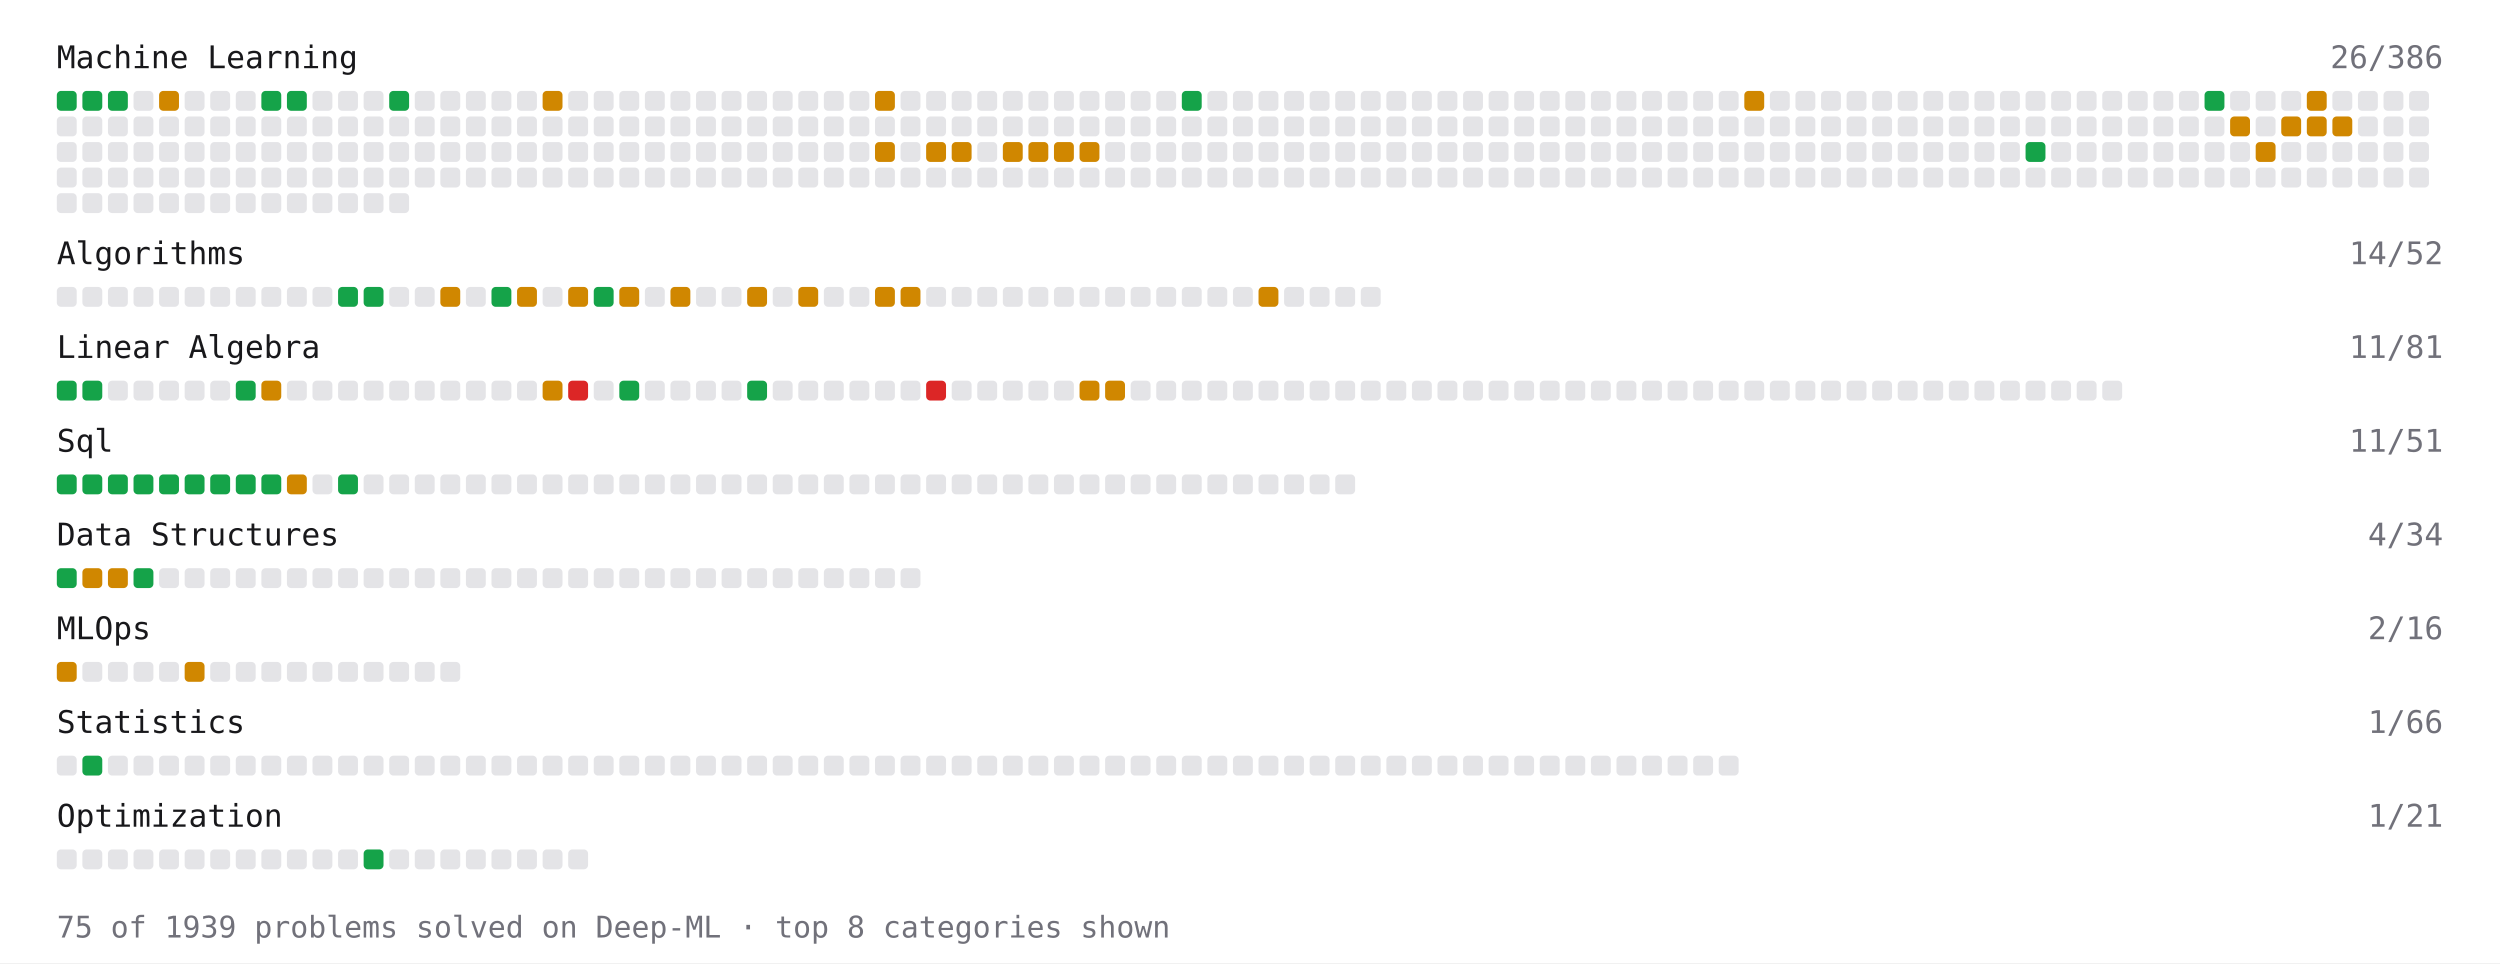
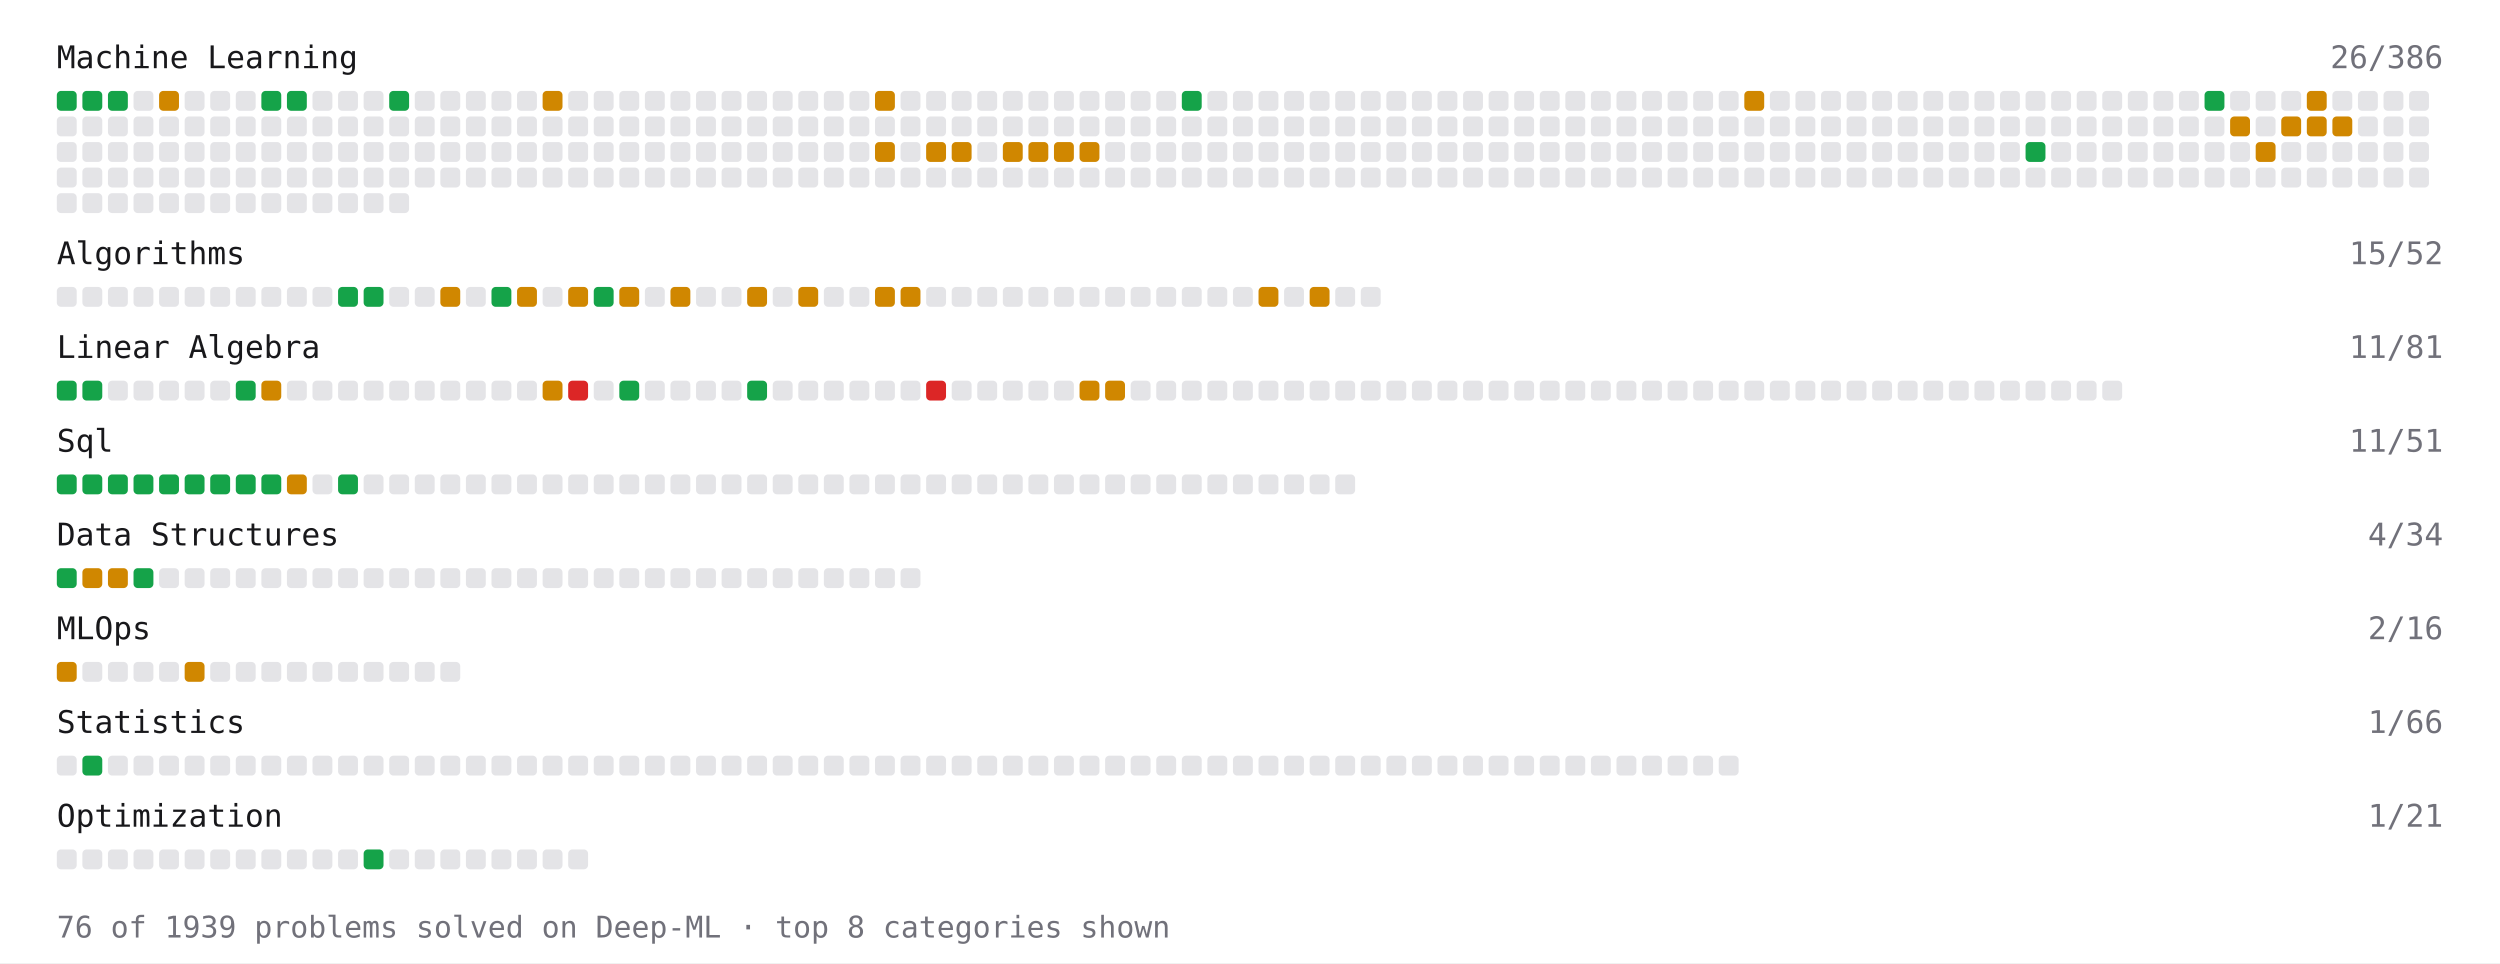
- <svg xmlns="http://www.w3.org/2000/svg" width="880" height="339" viewBox="0 0 880 339" role="img" aria-label="Deep-ML coverage: 75 of 1939 problems solved">
+ <svg xmlns="http://www.w3.org/2000/svg" width="880" height="339" viewBox="0 0 880 339" role="img" aria-label="Deep-ML coverage: 76 of 1939 problems solved">
  <style>
  .bg{fill:#ffffff}.tx{fill:#18181b}.dim{fill:#71717a}.none{fill:#e4e4e7}
  .e{fill:#15a349}.m{fill:#d08700}.h{fill:#dc2626}.u{fill:#a1a1aa}
  @media (prefers-color-scheme:dark){
    .bg{fill:#0b0b0d}.tx{fill:#fafafa}.dim{fill:#8b8b95}.none{fill:#26262b}
    .e{fill:#34d27b}.m{fill:#f5b13d}.h{fill:#f76d6d}.u{fill:#5c5c66}
  }
</style>
  <rect width="880" height="339" class="bg" />
  <text x="20" y="24" class="tx" font-size="11" font-family="ui-monospace,monospace">Machine Learning</text>
  <text x="860" y="24" class="dim" font-size="11" text-anchor="end" font-family="ui-monospace,monospace">26/386</text>
  <rect x="20" y="32" width="7" height="7" rx="1.5" class="e" />
  <rect x="29" y="32" width="7" height="7" rx="1.5" class="e" />
  <rect x="38" y="32" width="7" height="7" rx="1.5" class="e" />
  <rect x="47" y="32" width="7" height="7" rx="1.5" class="none" />
  <rect x="56" y="32" width="7" height="7" rx="1.5" class="m" />
  <rect x="65" y="32" width="7" height="7" rx="1.5" class="none" />
  <rect x="74" y="32" width="7" height="7" rx="1.5" class="none" />
  <rect x="83" y="32" width="7" height="7" rx="1.5" class="none" />
  <rect x="92" y="32" width="7" height="7" rx="1.5" class="e" />
  <rect x="101" y="32" width="7" height="7" rx="1.5" class="e" />
  <rect x="110" y="32" width="7" height="7" rx="1.5" class="none" />
  <rect x="119" y="32" width="7" height="7" rx="1.5" class="none" />
  <rect x="128" y="32" width="7" height="7" rx="1.5" class="none" />
  <rect x="137" y="32" width="7" height="7" rx="1.5" class="e" />
  <rect x="146" y="32" width="7" height="7" rx="1.5" class="none" />
  <rect x="155" y="32" width="7" height="7" rx="1.5" class="none" />
  <rect x="164" y="32" width="7" height="7" rx="1.5" class="none" />
  <rect x="173" y="32" width="7" height="7" rx="1.5" class="none" />
  <rect x="182" y="32" width="7" height="7" rx="1.5" class="none" />
  <rect x="191" y="32" width="7" height="7" rx="1.5" class="m" />
  <rect x="200" y="32" width="7" height="7" rx="1.5" class="none" />
  <rect x="209" y="32" width="7" height="7" rx="1.5" class="none" />
  <rect x="218" y="32" width="7" height="7" rx="1.5" class="none" />
  <rect x="227" y="32" width="7" height="7" rx="1.5" class="none" />
  <rect x="236" y="32" width="7" height="7" rx="1.5" class="none" />
  <rect x="245" y="32" width="7" height="7" rx="1.5" class="none" />
  <rect x="254" y="32" width="7" height="7" rx="1.5" class="none" />
  <rect x="263" y="32" width="7" height="7" rx="1.5" class="none" />
  <rect x="272" y="32" width="7" height="7" rx="1.5" class="none" />
  <rect x="281" y="32" width="7" height="7" rx="1.5" class="none" />
  <rect x="290" y="32" width="7" height="7" rx="1.5" class="none" />
  <rect x="299" y="32" width="7" height="7" rx="1.5" class="none" />
  <rect x="308" y="32" width="7" height="7" rx="1.5" class="m" />
  <rect x="317" y="32" width="7" height="7" rx="1.5" class="none" />
  <rect x="326" y="32" width="7" height="7" rx="1.5" class="none" />
  <rect x="335" y="32" width="7" height="7" rx="1.5" class="none" />
  <rect x="344" y="32" width="7" height="7" rx="1.5" class="none" />
  <rect x="353" y="32" width="7" height="7" rx="1.5" class="none" />
  <rect x="362" y="32" width="7" height="7" rx="1.5" class="none" />
  <rect x="371" y="32" width="7" height="7" rx="1.5" class="none" />
  <rect x="380" y="32" width="7" height="7" rx="1.5" class="none" />
  <rect x="389" y="32" width="7" height="7" rx="1.5" class="none" />
  <rect x="398" y="32" width="7" height="7" rx="1.5" class="none" />
  <rect x="407" y="32" width="7" height="7" rx="1.5" class="none" />
  <rect x="416" y="32" width="7" height="7" rx="1.5" class="e" />
  <rect x="425" y="32" width="7" height="7" rx="1.5" class="none" />
  <rect x="434" y="32" width="7" height="7" rx="1.5" class="none" />
  <rect x="443" y="32" width="7" height="7" rx="1.5" class="none" />
  <rect x="452" y="32" width="7" height="7" rx="1.5" class="none" />
  <rect x="461" y="32" width="7" height="7" rx="1.5" class="none" />
  <rect x="470" y="32" width="7" height="7" rx="1.5" class="none" />
  <rect x="479" y="32" width="7" height="7" rx="1.5" class="none" />
  <rect x="488" y="32" width="7" height="7" rx="1.5" class="none" />
  <rect x="497" y="32" width="7" height="7" rx="1.5" class="none" />
  <rect x="506" y="32" width="7" height="7" rx="1.5" class="none" />
  <rect x="515" y="32" width="7" height="7" rx="1.5" class="none" />
  <rect x="524" y="32" width="7" height="7" rx="1.5" class="none" />
  <rect x="533" y="32" width="7" height="7" rx="1.5" class="none" />
  <rect x="542" y="32" width="7" height="7" rx="1.5" class="none" />
  <rect x="551" y="32" width="7" height="7" rx="1.5" class="none" />
  <rect x="560" y="32" width="7" height="7" rx="1.5" class="none" />
  <rect x="569" y="32" width="7" height="7" rx="1.5" class="none" />
  <rect x="578" y="32" width="7" height="7" rx="1.5" class="none" />
  <rect x="587" y="32" width="7" height="7" rx="1.5" class="none" />
  <rect x="596" y="32" width="7" height="7" rx="1.5" class="none" />
  <rect x="605" y="32" width="7" height="7" rx="1.5" class="none" />
  <rect x="614" y="32" width="7" height="7" rx="1.5" class="m" />
  <rect x="623" y="32" width="7" height="7" rx="1.5" class="none" />
  <rect x="632" y="32" width="7" height="7" rx="1.5" class="none" />
  <rect x="641" y="32" width="7" height="7" rx="1.5" class="none" />
  <rect x="650" y="32" width="7" height="7" rx="1.5" class="none" />
  <rect x="659" y="32" width="7" height="7" rx="1.5" class="none" />
  <rect x="668" y="32" width="7" height="7" rx="1.5" class="none" />
  <rect x="677" y="32" width="7" height="7" rx="1.5" class="none" />
  <rect x="686" y="32" width="7" height="7" rx="1.5" class="none" />
  <rect x="695" y="32" width="7" height="7" rx="1.5" class="none" />
  <rect x="704" y="32" width="7" height="7" rx="1.5" class="none" />
  <rect x="713" y="32" width="7" height="7" rx="1.5" class="none" />
  <rect x="722" y="32" width="7" height="7" rx="1.5" class="none" />
  <rect x="731" y="32" width="7" height="7" rx="1.5" class="none" />
  <rect x="740" y="32" width="7" height="7" rx="1.5" class="none" />
  <rect x="749" y="32" width="7" height="7" rx="1.5" class="none" />
  <rect x="758" y="32" width="7" height="7" rx="1.5" class="none" />
  <rect x="767" y="32" width="7" height="7" rx="1.5" class="none" />
  <rect x="776" y="32" width="7" height="7" rx="1.5" class="e" />
  <rect x="785" y="32" width="7" height="7" rx="1.5" class="none" />
  <rect x="794" y="32" width="7" height="7" rx="1.5" class="none" />
  <rect x="803" y="32" width="7" height="7" rx="1.5" class="none" />
  <rect x="812" y="32" width="7" height="7" rx="1.5" class="m" />
  <rect x="821" y="32" width="7" height="7" rx="1.5" class="none" />
  <rect x="830" y="32" width="7" height="7" rx="1.5" class="none" />
  <rect x="839" y="32" width="7" height="7" rx="1.5" class="none" />
  <rect x="848" y="32" width="7" height="7" rx="1.5" class="none" />
  <rect x="20" y="41" width="7" height="7" rx="1.5" class="none" />
  <rect x="29" y="41" width="7" height="7" rx="1.5" class="none" />
  <rect x="38" y="41" width="7" height="7" rx="1.5" class="none" />
  <rect x="47" y="41" width="7" height="7" rx="1.5" class="none" />
  <rect x="56" y="41" width="7" height="7" rx="1.5" class="none" />
  <rect x="65" y="41" width="7" height="7" rx="1.5" class="none" />
  <rect x="74" y="41" width="7" height="7" rx="1.5" class="none" />
  <rect x="83" y="41" width="7" height="7" rx="1.5" class="none" />
  <rect x="92" y="41" width="7" height="7" rx="1.5" class="none" />
  <rect x="101" y="41" width="7" height="7" rx="1.5" class="none" />
  <rect x="110" y="41" width="7" height="7" rx="1.5" class="none" />
  <rect x="119" y="41" width="7" height="7" rx="1.5" class="none" />
  <rect x="128" y="41" width="7" height="7" rx="1.5" class="none" />
  <rect x="137" y="41" width="7" height="7" rx="1.5" class="none" />
  <rect x="146" y="41" width="7" height="7" rx="1.5" class="none" />
  <rect x="155" y="41" width="7" height="7" rx="1.5" class="none" />
  <rect x="164" y="41" width="7" height="7" rx="1.5" class="none" />
  <rect x="173" y="41" width="7" height="7" rx="1.5" class="none" />
  <rect x="182" y="41" width="7" height="7" rx="1.5" class="none" />
  <rect x="191" y="41" width="7" height="7" rx="1.5" class="none" />
  <rect x="200" y="41" width="7" height="7" rx="1.5" class="none" />
  <rect x="209" y="41" width="7" height="7" rx="1.5" class="none" />
  <rect x="218" y="41" width="7" height="7" rx="1.5" class="none" />
  <rect x="227" y="41" width="7" height="7" rx="1.5" class="none" />
  <rect x="236" y="41" width="7" height="7" rx="1.5" class="none" />
  <rect x="245" y="41" width="7" height="7" rx="1.5" class="none" />
  <rect x="254" y="41" width="7" height="7" rx="1.5" class="none" />
  <rect x="263" y="41" width="7" height="7" rx="1.5" class="none" />
  <rect x="272" y="41" width="7" height="7" rx="1.5" class="none" />
  <rect x="281" y="41" width="7" height="7" rx="1.5" class="none" />
  <rect x="290" y="41" width="7" height="7" rx="1.5" class="none" />
  <rect x="299" y="41" width="7" height="7" rx="1.5" class="none" />
  <rect x="308" y="41" width="7" height="7" rx="1.5" class="none" />
  <rect x="317" y="41" width="7" height="7" rx="1.5" class="none" />
  <rect x="326" y="41" width="7" height="7" rx="1.5" class="none" />
  <rect x="335" y="41" width="7" height="7" rx="1.5" class="none" />
  <rect x="344" y="41" width="7" height="7" rx="1.5" class="none" />
  <rect x="353" y="41" width="7" height="7" rx="1.5" class="none" />
  <rect x="362" y="41" width="7" height="7" rx="1.5" class="none" />
  <rect x="371" y="41" width="7" height="7" rx="1.5" class="none" />
  <rect x="380" y="41" width="7" height="7" rx="1.5" class="none" />
  <rect x="389" y="41" width="7" height="7" rx="1.5" class="none" />
  <rect x="398" y="41" width="7" height="7" rx="1.5" class="none" />
  <rect x="407" y="41" width="7" height="7" rx="1.5" class="none" />
  <rect x="416" y="41" width="7" height="7" rx="1.5" class="none" />
  <rect x="425" y="41" width="7" height="7" rx="1.5" class="none" />
  <rect x="434" y="41" width="7" height="7" rx="1.5" class="none" />
  <rect x="443" y="41" width="7" height="7" rx="1.5" class="none" />
  <rect x="452" y="41" width="7" height="7" rx="1.5" class="none" />
  <rect x="461" y="41" width="7" height="7" rx="1.5" class="none" />
  <rect x="470" y="41" width="7" height="7" rx="1.5" class="none" />
  <rect x="479" y="41" width="7" height="7" rx="1.5" class="none" />
  <rect x="488" y="41" width="7" height="7" rx="1.5" class="none" />
  <rect x="497" y="41" width="7" height="7" rx="1.5" class="none" />
  <rect x="506" y="41" width="7" height="7" rx="1.5" class="none" />
  <rect x="515" y="41" width="7" height="7" rx="1.5" class="none" />
  <rect x="524" y="41" width="7" height="7" rx="1.5" class="none" />
  <rect x="533" y="41" width="7" height="7" rx="1.5" class="none" />
  <rect x="542" y="41" width="7" height="7" rx="1.5" class="none" />
  <rect x="551" y="41" width="7" height="7" rx="1.5" class="none" />
  <rect x="560" y="41" width="7" height="7" rx="1.5" class="none" />
  <rect x="569" y="41" width="7" height="7" rx="1.5" class="none" />
  <rect x="578" y="41" width="7" height="7" rx="1.5" class="none" />
  <rect x="587" y="41" width="7" height="7" rx="1.5" class="none" />
  <rect x="596" y="41" width="7" height="7" rx="1.5" class="none" />
  <rect x="605" y="41" width="7" height="7" rx="1.5" class="none" />
  <rect x="614" y="41" width="7" height="7" rx="1.5" class="none" />
  <rect x="623" y="41" width="7" height="7" rx="1.5" class="none" />
  <rect x="632" y="41" width="7" height="7" rx="1.5" class="none" />
  <rect x="641" y="41" width="7" height="7" rx="1.5" class="none" />
  <rect x="650" y="41" width="7" height="7" rx="1.5" class="none" />
  <rect x="659" y="41" width="7" height="7" rx="1.5" class="none" />
  <rect x="668" y="41" width="7" height="7" rx="1.5" class="none" />
  <rect x="677" y="41" width="7" height="7" rx="1.5" class="none" />
  <rect x="686" y="41" width="7" height="7" rx="1.5" class="none" />
  <rect x="695" y="41" width="7" height="7" rx="1.5" class="none" />
  <rect x="704" y="41" width="7" height="7" rx="1.5" class="none" />
  <rect x="713" y="41" width="7" height="7" rx="1.5" class="none" />
  <rect x="722" y="41" width="7" height="7" rx="1.5" class="none" />
  <rect x="731" y="41" width="7" height="7" rx="1.5" class="none" />
  <rect x="740" y="41" width="7" height="7" rx="1.5" class="none" />
  <rect x="749" y="41" width="7" height="7" rx="1.5" class="none" />
  <rect x="758" y="41" width="7" height="7" rx="1.5" class="none" />
  <rect x="767" y="41" width="7" height="7" rx="1.5" class="none" />
  <rect x="776" y="41" width="7" height="7" rx="1.5" class="none" />
  <rect x="785" y="41" width="7" height="7" rx="1.5" class="m" />
  <rect x="794" y="41" width="7" height="7" rx="1.5" class="none" />
  <rect x="803" y="41" width="7" height="7" rx="1.5" class="m" />
  <rect x="812" y="41" width="7" height="7" rx="1.5" class="m" />
  <rect x="821" y="41" width="7" height="7" rx="1.5" class="m" />
  <rect x="830" y="41" width="7" height="7" rx="1.5" class="none" />
  <rect x="839" y="41" width="7" height="7" rx="1.5" class="none" />
  <rect x="848" y="41" width="7" height="7" rx="1.5" class="none" />
  <rect x="20" y="50" width="7" height="7" rx="1.5" class="none" />
  <rect x="29" y="50" width="7" height="7" rx="1.5" class="none" />
  <rect x="38" y="50" width="7" height="7" rx="1.5" class="none" />
  <rect x="47" y="50" width="7" height="7" rx="1.5" class="none" />
  <rect x="56" y="50" width="7" height="7" rx="1.5" class="none" />
  <rect x="65" y="50" width="7" height="7" rx="1.5" class="none" />
  <rect x="74" y="50" width="7" height="7" rx="1.5" class="none" />
  <rect x="83" y="50" width="7" height="7" rx="1.5" class="none" />
  <rect x="92" y="50" width="7" height="7" rx="1.5" class="none" />
  <rect x="101" y="50" width="7" height="7" rx="1.5" class="none" />
  <rect x="110" y="50" width="7" height="7" rx="1.5" class="none" />
  <rect x="119" y="50" width="7" height="7" rx="1.5" class="none" />
  <rect x="128" y="50" width="7" height="7" rx="1.5" class="none" />
  <rect x="137" y="50" width="7" height="7" rx="1.5" class="none" />
  <rect x="146" y="50" width="7" height="7" rx="1.5" class="none" />
  <rect x="155" y="50" width="7" height="7" rx="1.5" class="none" />
  <rect x="164" y="50" width="7" height="7" rx="1.5" class="none" />
  <rect x="173" y="50" width="7" height="7" rx="1.5" class="none" />
  <rect x="182" y="50" width="7" height="7" rx="1.5" class="none" />
  <rect x="191" y="50" width="7" height="7" rx="1.5" class="none" />
  <rect x="200" y="50" width="7" height="7" rx="1.5" class="none" />
  <rect x="209" y="50" width="7" height="7" rx="1.5" class="none" />
  <rect x="218" y="50" width="7" height="7" rx="1.5" class="none" />
  <rect x="227" y="50" width="7" height="7" rx="1.5" class="none" />
  <rect x="236" y="50" width="7" height="7" rx="1.5" class="none" />
  <rect x="245" y="50" width="7" height="7" rx="1.5" class="none" />
  <rect x="254" y="50" width="7" height="7" rx="1.5" class="none" />
  <rect x="263" y="50" width="7" height="7" rx="1.5" class="none" />
  <rect x="272" y="50" width="7" height="7" rx="1.5" class="none" />
  <rect x="281" y="50" width="7" height="7" rx="1.5" class="none" />
  <rect x="290" y="50" width="7" height="7" rx="1.5" class="none" />
  <rect x="299" y="50" width="7" height="7" rx="1.5" class="none" />
  <rect x="308" y="50" width="7" height="7" rx="1.5" class="m" />
  <rect x="317" y="50" width="7" height="7" rx="1.5" class="none" />
  <rect x="326" y="50" width="7" height="7" rx="1.5" class="m" />
  <rect x="335" y="50" width="7" height="7" rx="1.5" class="m" />
  <rect x="344" y="50" width="7" height="7" rx="1.5" class="none" />
  <rect x="353" y="50" width="7" height="7" rx="1.5" class="m" />
  <rect x="362" y="50" width="7" height="7" rx="1.5" class="m" />
  <rect x="371" y="50" width="7" height="7" rx="1.5" class="m" />
  <rect x="380" y="50" width="7" height="7" rx="1.5" class="m" />
  <rect x="389" y="50" width="7" height="7" rx="1.5" class="none" />
  <rect x="398" y="50" width="7" height="7" rx="1.5" class="none" />
  <rect x="407" y="50" width="7" height="7" rx="1.5" class="none" />
  <rect x="416" y="50" width="7" height="7" rx="1.5" class="none" />
  <rect x="425" y="50" width="7" height="7" rx="1.5" class="none" />
  <rect x="434" y="50" width="7" height="7" rx="1.5" class="none" />
  <rect x="443" y="50" width="7" height="7" rx="1.5" class="none" />
  <rect x="452" y="50" width="7" height="7" rx="1.5" class="none" />
  <rect x="461" y="50" width="7" height="7" rx="1.5" class="none" />
  <rect x="470" y="50" width="7" height="7" rx="1.5" class="none" />
  <rect x="479" y="50" width="7" height="7" rx="1.5" class="none" />
  <rect x="488" y="50" width="7" height="7" rx="1.5" class="none" />
  <rect x="497" y="50" width="7" height="7" rx="1.5" class="none" />
  <rect x="506" y="50" width="7" height="7" rx="1.5" class="none" />
  <rect x="515" y="50" width="7" height="7" rx="1.5" class="none" />
  <rect x="524" y="50" width="7" height="7" rx="1.5" class="none" />
  <rect x="533" y="50" width="7" height="7" rx="1.5" class="none" />
  <rect x="542" y="50" width="7" height="7" rx="1.5" class="none" />
  <rect x="551" y="50" width="7" height="7" rx="1.5" class="none" />
  <rect x="560" y="50" width="7" height="7" rx="1.5" class="none" />
  <rect x="569" y="50" width="7" height="7" rx="1.5" class="none" />
  <rect x="578" y="50" width="7" height="7" rx="1.5" class="none" />
  <rect x="587" y="50" width="7" height="7" rx="1.5" class="none" />
  <rect x="596" y="50" width="7" height="7" rx="1.5" class="none" />
  <rect x="605" y="50" width="7" height="7" rx="1.5" class="none" />
  <rect x="614" y="50" width="7" height="7" rx="1.5" class="none" />
  <rect x="623" y="50" width="7" height="7" rx="1.5" class="none" />
  <rect x="632" y="50" width="7" height="7" rx="1.5" class="none" />
  <rect x="641" y="50" width="7" height="7" rx="1.5" class="none" />
  <rect x="650" y="50" width="7" height="7" rx="1.5" class="none" />
  <rect x="659" y="50" width="7" height="7" rx="1.5" class="none" />
  <rect x="668" y="50" width="7" height="7" rx="1.5" class="none" />
  <rect x="677" y="50" width="7" height="7" rx="1.5" class="none" />
  <rect x="686" y="50" width="7" height="7" rx="1.5" class="none" />
  <rect x="695" y="50" width="7" height="7" rx="1.5" class="none" />
  <rect x="704" y="50" width="7" height="7" rx="1.5" class="none" />
  <rect x="713" y="50" width="7" height="7" rx="1.5" class="e" />
  <rect x="722" y="50" width="7" height="7" rx="1.5" class="none" />
  <rect x="731" y="50" width="7" height="7" rx="1.5" class="none" />
  <rect x="740" y="50" width="7" height="7" rx="1.5" class="none" />
  <rect x="749" y="50" width="7" height="7" rx="1.5" class="none" />
  <rect x="758" y="50" width="7" height="7" rx="1.5" class="none" />
  <rect x="767" y="50" width="7" height="7" rx="1.5" class="none" />
  <rect x="776" y="50" width="7" height="7" rx="1.5" class="none" />
  <rect x="785" y="50" width="7" height="7" rx="1.5" class="none" />
  <rect x="794" y="50" width="7" height="7" rx="1.5" class="m" />
  <rect x="803" y="50" width="7" height="7" rx="1.5" class="none" />
  <rect x="812" y="50" width="7" height="7" rx="1.5" class="none" />
  <rect x="821" y="50" width="7" height="7" rx="1.5" class="none" />
  <rect x="830" y="50" width="7" height="7" rx="1.5" class="none" />
  <rect x="839" y="50" width="7" height="7" rx="1.5" class="none" />
  <rect x="848" y="50" width="7" height="7" rx="1.5" class="none" />
  <rect x="20" y="59" width="7" height="7" rx="1.5" class="none" />
  <rect x="29" y="59" width="7" height="7" rx="1.5" class="none" />
  <rect x="38" y="59" width="7" height="7" rx="1.5" class="none" />
  <rect x="47" y="59" width="7" height="7" rx="1.5" class="none" />
  <rect x="56" y="59" width="7" height="7" rx="1.5" class="none" />
  <rect x="65" y="59" width="7" height="7" rx="1.5" class="none" />
  <rect x="74" y="59" width="7" height="7" rx="1.5" class="none" />
  <rect x="83" y="59" width="7" height="7" rx="1.5" class="none" />
  <rect x="92" y="59" width="7" height="7" rx="1.5" class="none" />
  <rect x="101" y="59" width="7" height="7" rx="1.5" class="none" />
  <rect x="110" y="59" width="7" height="7" rx="1.5" class="none" />
  <rect x="119" y="59" width="7" height="7" rx="1.5" class="none" />
  <rect x="128" y="59" width="7" height="7" rx="1.5" class="none" />
  <rect x="137" y="59" width="7" height="7" rx="1.5" class="none" />
  <rect x="146" y="59" width="7" height="7" rx="1.5" class="none" />
  <rect x="155" y="59" width="7" height="7" rx="1.5" class="none" />
  <rect x="164" y="59" width="7" height="7" rx="1.5" class="none" />
  <rect x="173" y="59" width="7" height="7" rx="1.5" class="none" />
  <rect x="182" y="59" width="7" height="7" rx="1.5" class="none" />
  <rect x="191" y="59" width="7" height="7" rx="1.5" class="none" />
  <rect x="200" y="59" width="7" height="7" rx="1.5" class="none" />
  <rect x="209" y="59" width="7" height="7" rx="1.5" class="none" />
  <rect x="218" y="59" width="7" height="7" rx="1.5" class="none" />
  <rect x="227" y="59" width="7" height="7" rx="1.5" class="none" />
  <rect x="236" y="59" width="7" height="7" rx="1.5" class="none" />
  <rect x="245" y="59" width="7" height="7" rx="1.5" class="none" />
  <rect x="254" y="59" width="7" height="7" rx="1.5" class="none" />
  <rect x="263" y="59" width="7" height="7" rx="1.5" class="none" />
  <rect x="272" y="59" width="7" height="7" rx="1.5" class="none" />
  <rect x="281" y="59" width="7" height="7" rx="1.5" class="none" />
  <rect x="290" y="59" width="7" height="7" rx="1.5" class="none" />
  <rect x="299" y="59" width="7" height="7" rx="1.5" class="none" />
  <rect x="308" y="59" width="7" height="7" rx="1.5" class="none" />
  <rect x="317" y="59" width="7" height="7" rx="1.5" class="none" />
  <rect x="326" y="59" width="7" height="7" rx="1.5" class="none" />
  <rect x="335" y="59" width="7" height="7" rx="1.5" class="none" />
  <rect x="344" y="59" width="7" height="7" rx="1.5" class="none" />
  <rect x="353" y="59" width="7" height="7" rx="1.5" class="none" />
  <rect x="362" y="59" width="7" height="7" rx="1.5" class="none" />
  <rect x="371" y="59" width="7" height="7" rx="1.5" class="none" />
  <rect x="380" y="59" width="7" height="7" rx="1.5" class="none" />
  <rect x="389" y="59" width="7" height="7" rx="1.5" class="none" />
  <rect x="398" y="59" width="7" height="7" rx="1.5" class="none" />
  <rect x="407" y="59" width="7" height="7" rx="1.5" class="none" />
  <rect x="416" y="59" width="7" height="7" rx="1.5" class="none" />
  <rect x="425" y="59" width="7" height="7" rx="1.5" class="none" />
  <rect x="434" y="59" width="7" height="7" rx="1.5" class="none" />
  <rect x="443" y="59" width="7" height="7" rx="1.5" class="none" />
  <rect x="452" y="59" width="7" height="7" rx="1.5" class="none" />
  <rect x="461" y="59" width="7" height="7" rx="1.5" class="none" />
  <rect x="470" y="59" width="7" height="7" rx="1.5" class="none" />
  <rect x="479" y="59" width="7" height="7" rx="1.5" class="none" />
  <rect x="488" y="59" width="7" height="7" rx="1.5" class="none" />
  <rect x="497" y="59" width="7" height="7" rx="1.5" class="none" />
  <rect x="506" y="59" width="7" height="7" rx="1.5" class="none" />
  <rect x="515" y="59" width="7" height="7" rx="1.5" class="none" />
  <rect x="524" y="59" width="7" height="7" rx="1.5" class="none" />
  <rect x="533" y="59" width="7" height="7" rx="1.5" class="none" />
  <rect x="542" y="59" width="7" height="7" rx="1.5" class="none" />
  <rect x="551" y="59" width="7" height="7" rx="1.5" class="none" />
  <rect x="560" y="59" width="7" height="7" rx="1.5" class="none" />
  <rect x="569" y="59" width="7" height="7" rx="1.5" class="none" />
  <rect x="578" y="59" width="7" height="7" rx="1.5" class="none" />
  <rect x="587" y="59" width="7" height="7" rx="1.5" class="none" />
  <rect x="596" y="59" width="7" height="7" rx="1.5" class="none" />
  <rect x="605" y="59" width="7" height="7" rx="1.5" class="none" />
  <rect x="614" y="59" width="7" height="7" rx="1.5" class="none" />
  <rect x="623" y="59" width="7" height="7" rx="1.5" class="none" />
  <rect x="632" y="59" width="7" height="7" rx="1.5" class="none" />
  <rect x="641" y="59" width="7" height="7" rx="1.5" class="none" />
  <rect x="650" y="59" width="7" height="7" rx="1.5" class="none" />
  <rect x="659" y="59" width="7" height="7" rx="1.5" class="none" />
  <rect x="668" y="59" width="7" height="7" rx="1.5" class="none" />
  <rect x="677" y="59" width="7" height="7" rx="1.5" class="none" />
  <rect x="686" y="59" width="7" height="7" rx="1.5" class="none" />
  <rect x="695" y="59" width="7" height="7" rx="1.5" class="none" />
  <rect x="704" y="59" width="7" height="7" rx="1.5" class="none" />
  <rect x="713" y="59" width="7" height="7" rx="1.5" class="none" />
  <rect x="722" y="59" width="7" height="7" rx="1.5" class="none" />
  <rect x="731" y="59" width="7" height="7" rx="1.5" class="none" />
  <rect x="740" y="59" width="7" height="7" rx="1.5" class="none" />
  <rect x="749" y="59" width="7" height="7" rx="1.5" class="none" />
  <rect x="758" y="59" width="7" height="7" rx="1.5" class="none" />
  <rect x="767" y="59" width="7" height="7" rx="1.5" class="none" />
  <rect x="776" y="59" width="7" height="7" rx="1.5" class="none" />
  <rect x="785" y="59" width="7" height="7" rx="1.5" class="none" />
  <rect x="794" y="59" width="7" height="7" rx="1.5" class="none" />
  <rect x="803" y="59" width="7" height="7" rx="1.5" class="none" />
  <rect x="812" y="59" width="7" height="7" rx="1.5" class="none" />
  <rect x="821" y="59" width="7" height="7" rx="1.5" class="none" />
  <rect x="830" y="59" width="7" height="7" rx="1.5" class="none" />
  <rect x="839" y="59" width="7" height="7" rx="1.5" class="none" />
  <rect x="848" y="59" width="7" height="7" rx="1.5" class="none" />
  <rect x="20" y="68" width="7" height="7" rx="1.5" class="none" />
  <rect x="29" y="68" width="7" height="7" rx="1.5" class="none" />
  <rect x="38" y="68" width="7" height="7" rx="1.5" class="none" />
  <rect x="47" y="68" width="7" height="7" rx="1.5" class="none" />
  <rect x="56" y="68" width="7" height="7" rx="1.5" class="none" />
  <rect x="65" y="68" width="7" height="7" rx="1.5" class="none" />
  <rect x="74" y="68" width="7" height="7" rx="1.5" class="none" />
  <rect x="83" y="68" width="7" height="7" rx="1.5" class="none" />
  <rect x="92" y="68" width="7" height="7" rx="1.5" class="none" />
  <rect x="101" y="68" width="7" height="7" rx="1.5" class="none" />
  <rect x="110" y="68" width="7" height="7" rx="1.5" class="none" />
  <rect x="119" y="68" width="7" height="7" rx="1.5" class="none" />
  <rect x="128" y="68" width="7" height="7" rx="1.5" class="none" />
  <rect x="137" y="68" width="7" height="7" rx="1.5" class="none" />
  <text x="20" y="93" class="tx" font-size="11" font-family="ui-monospace,monospace">Algorithms</text>
-   <text x="860" y="93" class="dim" font-size="11" text-anchor="end" font-family="ui-monospace,monospace">14/52</text>
+   <text x="860" y="93" class="dim" font-size="11" text-anchor="end" font-family="ui-monospace,monospace">15/52</text>
  <rect x="20" y="101" width="7" height="7" rx="1.5" class="none" />
  <rect x="29" y="101" width="7" height="7" rx="1.5" class="none" />
  <rect x="38" y="101" width="7" height="7" rx="1.5" class="none" />
  <rect x="47" y="101" width="7" height="7" rx="1.5" class="none" />
  <rect x="56" y="101" width="7" height="7" rx="1.5" class="none" />
  <rect x="65" y="101" width="7" height="7" rx="1.5" class="none" />
  <rect x="74" y="101" width="7" height="7" rx="1.5" class="none" />
  <rect x="83" y="101" width="7" height="7" rx="1.5" class="none" />
  <rect x="92" y="101" width="7" height="7" rx="1.5" class="none" />
  <rect x="101" y="101" width="7" height="7" rx="1.5" class="none" />
  <rect x="110" y="101" width="7" height="7" rx="1.5" class="none" />
  <rect x="119" y="101" width="7" height="7" rx="1.5" class="e" />
  <rect x="128" y="101" width="7" height="7" rx="1.5" class="e" />
  <rect x="137" y="101" width="7" height="7" rx="1.5" class="none" />
  <rect x="146" y="101" width="7" height="7" rx="1.5" class="none" />
  <rect x="155" y="101" width="7" height="7" rx="1.5" class="m" />
  <rect x="164" y="101" width="7" height="7" rx="1.5" class="none" />
  <rect x="173" y="101" width="7" height="7" rx="1.5" class="e" />
  <rect x="182" y="101" width="7" height="7" rx="1.5" class="m" />
  <rect x="191" y="101" width="7" height="7" rx="1.5" class="none" />
  <rect x="200" y="101" width="7" height="7" rx="1.5" class="m" />
  <rect x="209" y="101" width="7" height="7" rx="1.5" class="e" />
  <rect x="218" y="101" width="7" height="7" rx="1.5" class="m" />
  <rect x="227" y="101" width="7" height="7" rx="1.5" class="none" />
  <rect x="236" y="101" width="7" height="7" rx="1.5" class="m" />
  <rect x="245" y="101" width="7" height="7" rx="1.5" class="none" />
  <rect x="254" y="101" width="7" height="7" rx="1.5" class="none" />
  <rect x="263" y="101" width="7" height="7" rx="1.5" class="m" />
  <rect x="272" y="101" width="7" height="7" rx="1.5" class="none" />
  <rect x="281" y="101" width="7" height="7" rx="1.5" class="m" />
  <rect x="290" y="101" width="7" height="7" rx="1.5" class="none" />
  <rect x="299" y="101" width="7" height="7" rx="1.5" class="none" />
  <rect x="308" y="101" width="7" height="7" rx="1.5" class="m" />
  <rect x="317" y="101" width="7" height="7" rx="1.5" class="m" />
  <rect x="326" y="101" width="7" height="7" rx="1.5" class="none" />
  <rect x="335" y="101" width="7" height="7" rx="1.5" class="none" />
  <rect x="344" y="101" width="7" height="7" rx="1.5" class="none" />
  <rect x="353" y="101" width="7" height="7" rx="1.5" class="none" />
  <rect x="362" y="101" width="7" height="7" rx="1.5" class="none" />
  <rect x="371" y="101" width="7" height="7" rx="1.5" class="none" />
  <rect x="380" y="101" width="7" height="7" rx="1.5" class="none" />
  <rect x="389" y="101" width="7" height="7" rx="1.5" class="none" />
  <rect x="398" y="101" width="7" height="7" rx="1.5" class="none" />
  <rect x="407" y="101" width="7" height="7" rx="1.5" class="none" />
  <rect x="416" y="101" width="7" height="7" rx="1.5" class="none" />
  <rect x="425" y="101" width="7" height="7" rx="1.5" class="none" />
  <rect x="434" y="101" width="7" height="7" rx="1.5" class="none" />
  <rect x="443" y="101" width="7" height="7" rx="1.5" class="m" />
  <rect x="452" y="101" width="7" height="7" rx="1.5" class="none" />
-   <rect x="461" y="101" width="7" height="7" rx="1.5" class="none" />
+   <rect x="461" y="101" width="7" height="7" rx="1.5" class="m" />
  <rect x="470" y="101" width="7" height="7" rx="1.5" class="none" />
  <rect x="479" y="101" width="7" height="7" rx="1.5" class="none" />
  <text x="20" y="126" class="tx" font-size="11" font-family="ui-monospace,monospace">Linear Algebra</text>
  <text x="860" y="126" class="dim" font-size="11" text-anchor="end" font-family="ui-monospace,monospace">11/81</text>
  <rect x="20" y="134" width="7" height="7" rx="1.5" class="e" />
  <rect x="29" y="134" width="7" height="7" rx="1.5" class="e" />
  <rect x="38" y="134" width="7" height="7" rx="1.5" class="none" />
  <rect x="47" y="134" width="7" height="7" rx="1.5" class="none" />
  <rect x="56" y="134" width="7" height="7" rx="1.5" class="none" />
  <rect x="65" y="134" width="7" height="7" rx="1.5" class="none" />
  <rect x="74" y="134" width="7" height="7" rx="1.5" class="none" />
  <rect x="83" y="134" width="7" height="7" rx="1.5" class="e" />
  <rect x="92" y="134" width="7" height="7" rx="1.5" class="m" />
  <rect x="101" y="134" width="7" height="7" rx="1.5" class="none" />
  <rect x="110" y="134" width="7" height="7" rx="1.5" class="none" />
  <rect x="119" y="134" width="7" height="7" rx="1.5" class="none" />
  <rect x="128" y="134" width="7" height="7" rx="1.5" class="none" />
  <rect x="137" y="134" width="7" height="7" rx="1.5" class="none" />
  <rect x="146" y="134" width="7" height="7" rx="1.5" class="none" />
  <rect x="155" y="134" width="7" height="7" rx="1.5" class="none" />
  <rect x="164" y="134" width="7" height="7" rx="1.5" class="none" />
  <rect x="173" y="134" width="7" height="7" rx="1.5" class="none" />
  <rect x="182" y="134" width="7" height="7" rx="1.5" class="none" />
  <rect x="191" y="134" width="7" height="7" rx="1.5" class="m" />
  <rect x="200" y="134" width="7" height="7" rx="1.5" class="h" />
  <rect x="209" y="134" width="7" height="7" rx="1.5" class="none" />
  <rect x="218" y="134" width="7" height="7" rx="1.5" class="e" />
  <rect x="227" y="134" width="7" height="7" rx="1.5" class="none" />
  <rect x="236" y="134" width="7" height="7" rx="1.5" class="none" />
  <rect x="245" y="134" width="7" height="7" rx="1.5" class="none" />
  <rect x="254" y="134" width="7" height="7" rx="1.5" class="none" />
  <rect x="263" y="134" width="7" height="7" rx="1.5" class="e" />
  <rect x="272" y="134" width="7" height="7" rx="1.5" class="none" />
  <rect x="281" y="134" width="7" height="7" rx="1.5" class="none" />
  <rect x="290" y="134" width="7" height="7" rx="1.5" class="none" />
  <rect x="299" y="134" width="7" height="7" rx="1.5" class="none" />
  <rect x="308" y="134" width="7" height="7" rx="1.5" class="none" />
  <rect x="317" y="134" width="7" height="7" rx="1.5" class="none" />
  <rect x="326" y="134" width="7" height="7" rx="1.5" class="h" />
  <rect x="335" y="134" width="7" height="7" rx="1.5" class="none" />
  <rect x="344" y="134" width="7" height="7" rx="1.5" class="none" />
  <rect x="353" y="134" width="7" height="7" rx="1.5" class="none" />
  <rect x="362" y="134" width="7" height="7" rx="1.5" class="none" />
  <rect x="371" y="134" width="7" height="7" rx="1.5" class="none" />
  <rect x="380" y="134" width="7" height="7" rx="1.5" class="m" />
  <rect x="389" y="134" width="7" height="7" rx="1.5" class="m" />
  <rect x="398" y="134" width="7" height="7" rx="1.5" class="none" />
  <rect x="407" y="134" width="7" height="7" rx="1.5" class="none" />
  <rect x="416" y="134" width="7" height="7" rx="1.5" class="none" />
  <rect x="425" y="134" width="7" height="7" rx="1.5" class="none" />
  <rect x="434" y="134" width="7" height="7" rx="1.5" class="none" />
  <rect x="443" y="134" width="7" height="7" rx="1.5" class="none" />
  <rect x="452" y="134" width="7" height="7" rx="1.5" class="none" />
  <rect x="461" y="134" width="7" height="7" rx="1.5" class="none" />
  <rect x="470" y="134" width="7" height="7" rx="1.5" class="none" />
  <rect x="479" y="134" width="7" height="7" rx="1.5" class="none" />
  <rect x="488" y="134" width="7" height="7" rx="1.5" class="none" />
  <rect x="497" y="134" width="7" height="7" rx="1.5" class="none" />
  <rect x="506" y="134" width="7" height="7" rx="1.5" class="none" />
  <rect x="515" y="134" width="7" height="7" rx="1.5" class="none" />
  <rect x="524" y="134" width="7" height="7" rx="1.5" class="none" />
  <rect x="533" y="134" width="7" height="7" rx="1.5" class="none" />
  <rect x="542" y="134" width="7" height="7" rx="1.5" class="none" />
  <rect x="551" y="134" width="7" height="7" rx="1.5" class="none" />
  <rect x="560" y="134" width="7" height="7" rx="1.5" class="none" />
  <rect x="569" y="134" width="7" height="7" rx="1.5" class="none" />
  <rect x="578" y="134" width="7" height="7" rx="1.5" class="none" />
  <rect x="587" y="134" width="7" height="7" rx="1.5" class="none" />
  <rect x="596" y="134" width="7" height="7" rx="1.5" class="none" />
  <rect x="605" y="134" width="7" height="7" rx="1.5" class="none" />
  <rect x="614" y="134" width="7" height="7" rx="1.5" class="none" />
  <rect x="623" y="134" width="7" height="7" rx="1.5" class="none" />
  <rect x="632" y="134" width="7" height="7" rx="1.5" class="none" />
  <rect x="641" y="134" width="7" height="7" rx="1.5" class="none" />
  <rect x="650" y="134" width="7" height="7" rx="1.5" class="none" />
  <rect x="659" y="134" width="7" height="7" rx="1.5" class="none" />
  <rect x="668" y="134" width="7" height="7" rx="1.5" class="none" />
  <rect x="677" y="134" width="7" height="7" rx="1.5" class="none" />
  <rect x="686" y="134" width="7" height="7" rx="1.5" class="none" />
  <rect x="695" y="134" width="7" height="7" rx="1.5" class="none" />
  <rect x="704" y="134" width="7" height="7" rx="1.5" class="none" />
  <rect x="713" y="134" width="7" height="7" rx="1.5" class="none" />
  <rect x="722" y="134" width="7" height="7" rx="1.5" class="none" />
  <rect x="731" y="134" width="7" height="7" rx="1.5" class="none" />
  <rect x="740" y="134" width="7" height="7" rx="1.5" class="none" />
  <text x="20" y="159" class="tx" font-size="11" font-family="ui-monospace,monospace">Sql</text>
  <text x="860" y="159" class="dim" font-size="11" text-anchor="end" font-family="ui-monospace,monospace">11/51</text>
  <rect x="20" y="167" width="7" height="7" rx="1.5" class="e" />
  <rect x="29" y="167" width="7" height="7" rx="1.5" class="e" />
  <rect x="38" y="167" width="7" height="7" rx="1.5" class="e" />
  <rect x="47" y="167" width="7" height="7" rx="1.5" class="e" />
  <rect x="56" y="167" width="7" height="7" rx="1.5" class="e" />
  <rect x="65" y="167" width="7" height="7" rx="1.5" class="e" />
  <rect x="74" y="167" width="7" height="7" rx="1.5" class="e" />
  <rect x="83" y="167" width="7" height="7" rx="1.5" class="e" />
  <rect x="92" y="167" width="7" height="7" rx="1.5" class="e" />
  <rect x="101" y="167" width="7" height="7" rx="1.5" class="m" />
  <rect x="110" y="167" width="7" height="7" rx="1.5" class="none" />
  <rect x="119" y="167" width="7" height="7" rx="1.5" class="e" />
  <rect x="128" y="167" width="7" height="7" rx="1.5" class="none" />
  <rect x="137" y="167" width="7" height="7" rx="1.5" class="none" />
  <rect x="146" y="167" width="7" height="7" rx="1.5" class="none" />
  <rect x="155" y="167" width="7" height="7" rx="1.5" class="none" />
  <rect x="164" y="167" width="7" height="7" rx="1.5" class="none" />
  <rect x="173" y="167" width="7" height="7" rx="1.5" class="none" />
  <rect x="182" y="167" width="7" height="7" rx="1.5" class="none" />
  <rect x="191" y="167" width="7" height="7" rx="1.5" class="none" />
  <rect x="200" y="167" width="7" height="7" rx="1.5" class="none" />
  <rect x="209" y="167" width="7" height="7" rx="1.5" class="none" />
  <rect x="218" y="167" width="7" height="7" rx="1.5" class="none" />
  <rect x="227" y="167" width="7" height="7" rx="1.5" class="none" />
  <rect x="236" y="167" width="7" height="7" rx="1.5" class="none" />
  <rect x="245" y="167" width="7" height="7" rx="1.5" class="none" />
  <rect x="254" y="167" width="7" height="7" rx="1.5" class="none" />
  <rect x="263" y="167" width="7" height="7" rx="1.5" class="none" />
  <rect x="272" y="167" width="7" height="7" rx="1.5" class="none" />
  <rect x="281" y="167" width="7" height="7" rx="1.5" class="none" />
  <rect x="290" y="167" width="7" height="7" rx="1.5" class="none" />
  <rect x="299" y="167" width="7" height="7" rx="1.5" class="none" />
  <rect x="308" y="167" width="7" height="7" rx="1.5" class="none" />
  <rect x="317" y="167" width="7" height="7" rx="1.5" class="none" />
  <rect x="326" y="167" width="7" height="7" rx="1.5" class="none" />
  <rect x="335" y="167" width="7" height="7" rx="1.5" class="none" />
  <rect x="344" y="167" width="7" height="7" rx="1.5" class="none" />
  <rect x="353" y="167" width="7" height="7" rx="1.5" class="none" />
  <rect x="362" y="167" width="7" height="7" rx="1.5" class="none" />
  <rect x="371" y="167" width="7" height="7" rx="1.5" class="none" />
  <rect x="380" y="167" width="7" height="7" rx="1.5" class="none" />
  <rect x="389" y="167" width="7" height="7" rx="1.5" class="none" />
  <rect x="398" y="167" width="7" height="7" rx="1.5" class="none" />
  <rect x="407" y="167" width="7" height="7" rx="1.5" class="none" />
  <rect x="416" y="167" width="7" height="7" rx="1.5" class="none" />
  <rect x="425" y="167" width="7" height="7" rx="1.5" class="none" />
  <rect x="434" y="167" width="7" height="7" rx="1.5" class="none" />
  <rect x="443" y="167" width="7" height="7" rx="1.5" class="none" />
  <rect x="452" y="167" width="7" height="7" rx="1.5" class="none" />
  <rect x="461" y="167" width="7" height="7" rx="1.5" class="none" />
  <rect x="470" y="167" width="7" height="7" rx="1.5" class="none" />
  <text x="20" y="192" class="tx" font-size="11" font-family="ui-monospace,monospace">Data Structures</text>
  <text x="860" y="192" class="dim" font-size="11" text-anchor="end" font-family="ui-monospace,monospace">4/34</text>
  <rect x="20" y="200" width="7" height="7" rx="1.5" class="e" />
  <rect x="29" y="200" width="7" height="7" rx="1.5" class="m" />
  <rect x="38" y="200" width="7" height="7" rx="1.5" class="m" />
  <rect x="47" y="200" width="7" height="7" rx="1.5" class="e" />
  <rect x="56" y="200" width="7" height="7" rx="1.5" class="none" />
  <rect x="65" y="200" width="7" height="7" rx="1.5" class="none" />
  <rect x="74" y="200" width="7" height="7" rx="1.5" class="none" />
  <rect x="83" y="200" width="7" height="7" rx="1.5" class="none" />
  <rect x="92" y="200" width="7" height="7" rx="1.5" class="none" />
  <rect x="101" y="200" width="7" height="7" rx="1.5" class="none" />
  <rect x="110" y="200" width="7" height="7" rx="1.5" class="none" />
  <rect x="119" y="200" width="7" height="7" rx="1.5" class="none" />
  <rect x="128" y="200" width="7" height="7" rx="1.5" class="none" />
  <rect x="137" y="200" width="7" height="7" rx="1.5" class="none" />
  <rect x="146" y="200" width="7" height="7" rx="1.5" class="none" />
  <rect x="155" y="200" width="7" height="7" rx="1.5" class="none" />
  <rect x="164" y="200" width="7" height="7" rx="1.5" class="none" />
  <rect x="173" y="200" width="7" height="7" rx="1.5" class="none" />
  <rect x="182" y="200" width="7" height="7" rx="1.5" class="none" />
  <rect x="191" y="200" width="7" height="7" rx="1.5" class="none" />
  <rect x="200" y="200" width="7" height="7" rx="1.5" class="none" />
  <rect x="209" y="200" width="7" height="7" rx="1.5" class="none" />
  <rect x="218" y="200" width="7" height="7" rx="1.5" class="none" />
  <rect x="227" y="200" width="7" height="7" rx="1.5" class="none" />
  <rect x="236" y="200" width="7" height="7" rx="1.5" class="none" />
  <rect x="245" y="200" width="7" height="7" rx="1.5" class="none" />
  <rect x="254" y="200" width="7" height="7" rx="1.5" class="none" />
  <rect x="263" y="200" width="7" height="7" rx="1.5" class="none" />
  <rect x="272" y="200" width="7" height="7" rx="1.5" class="none" />
  <rect x="281" y="200" width="7" height="7" rx="1.5" class="none" />
  <rect x="290" y="200" width="7" height="7" rx="1.5" class="none" />
  <rect x="299" y="200" width="7" height="7" rx="1.5" class="none" />
  <rect x="308" y="200" width="7" height="7" rx="1.5" class="none" />
  <rect x="317" y="200" width="7" height="7" rx="1.5" class="none" />
  <text x="20" y="225" class="tx" font-size="11" font-family="ui-monospace,monospace">MLOps</text>
  <text x="860" y="225" class="dim" font-size="11" text-anchor="end" font-family="ui-monospace,monospace">2/16</text>
  <rect x="20" y="233" width="7" height="7" rx="1.5" class="m" />
  <rect x="29" y="233" width="7" height="7" rx="1.5" class="none" />
  <rect x="38" y="233" width="7" height="7" rx="1.5" class="none" />
  <rect x="47" y="233" width="7" height="7" rx="1.5" class="none" />
  <rect x="56" y="233" width="7" height="7" rx="1.5" class="none" />
  <rect x="65" y="233" width="7" height="7" rx="1.5" class="m" />
  <rect x="74" y="233" width="7" height="7" rx="1.5" class="none" />
  <rect x="83" y="233" width="7" height="7" rx="1.5" class="none" />
  <rect x="92" y="233" width="7" height="7" rx="1.5" class="none" />
  <rect x="101" y="233" width="7" height="7" rx="1.5" class="none" />
  <rect x="110" y="233" width="7" height="7" rx="1.5" class="none" />
  <rect x="119" y="233" width="7" height="7" rx="1.5" class="none" />
  <rect x="128" y="233" width="7" height="7" rx="1.5" class="none" />
  <rect x="137" y="233" width="7" height="7" rx="1.5" class="none" />
  <rect x="146" y="233" width="7" height="7" rx="1.5" class="none" />
  <rect x="155" y="233" width="7" height="7" rx="1.5" class="none" />
  <text x="20" y="258" class="tx" font-size="11" font-family="ui-monospace,monospace">Statistics</text>
  <text x="860" y="258" class="dim" font-size="11" text-anchor="end" font-family="ui-monospace,monospace">1/66</text>
  <rect x="20" y="266" width="7" height="7" rx="1.5" class="none" />
  <rect x="29" y="266" width="7" height="7" rx="1.5" class="e" />
  <rect x="38" y="266" width="7" height="7" rx="1.5" class="none" />
  <rect x="47" y="266" width="7" height="7" rx="1.5" class="none" />
  <rect x="56" y="266" width="7" height="7" rx="1.5" class="none" />
  <rect x="65" y="266" width="7" height="7" rx="1.5" class="none" />
  <rect x="74" y="266" width="7" height="7" rx="1.5" class="none" />
  <rect x="83" y="266" width="7" height="7" rx="1.5" class="none" />
  <rect x="92" y="266" width="7" height="7" rx="1.5" class="none" />
  <rect x="101" y="266" width="7" height="7" rx="1.5" class="none" />
  <rect x="110" y="266" width="7" height="7" rx="1.5" class="none" />
  <rect x="119" y="266" width="7" height="7" rx="1.5" class="none" />
  <rect x="128" y="266" width="7" height="7" rx="1.5" class="none" />
  <rect x="137" y="266" width="7" height="7" rx="1.5" class="none" />
  <rect x="146" y="266" width="7" height="7" rx="1.5" class="none" />
  <rect x="155" y="266" width="7" height="7" rx="1.5" class="none" />
  <rect x="164" y="266" width="7" height="7" rx="1.5" class="none" />
  <rect x="173" y="266" width="7" height="7" rx="1.5" class="none" />
  <rect x="182" y="266" width="7" height="7" rx="1.5" class="none" />
  <rect x="191" y="266" width="7" height="7" rx="1.5" class="none" />
  <rect x="200" y="266" width="7" height="7" rx="1.5" class="none" />
  <rect x="209" y="266" width="7" height="7" rx="1.5" class="none" />
  <rect x="218" y="266" width="7" height="7" rx="1.5" class="none" />
  <rect x="227" y="266" width="7" height="7" rx="1.5" class="none" />
  <rect x="236" y="266" width="7" height="7" rx="1.5" class="none" />
  <rect x="245" y="266" width="7" height="7" rx="1.5" class="none" />
  <rect x="254" y="266" width="7" height="7" rx="1.5" class="none" />
  <rect x="263" y="266" width="7" height="7" rx="1.5" class="none" />
  <rect x="272" y="266" width="7" height="7" rx="1.5" class="none" />
  <rect x="281" y="266" width="7" height="7" rx="1.5" class="none" />
  <rect x="290" y="266" width="7" height="7" rx="1.5" class="none" />
  <rect x="299" y="266" width="7" height="7" rx="1.5" class="none" />
  <rect x="308" y="266" width="7" height="7" rx="1.5" class="none" />
  <rect x="317" y="266" width="7" height="7" rx="1.5" class="none" />
  <rect x="326" y="266" width="7" height="7" rx="1.5" class="none" />
  <rect x="335" y="266" width="7" height="7" rx="1.5" class="none" />
  <rect x="344" y="266" width="7" height="7" rx="1.5" class="none" />
  <rect x="353" y="266" width="7" height="7" rx="1.5" class="none" />
  <rect x="362" y="266" width="7" height="7" rx="1.5" class="none" />
  <rect x="371" y="266" width="7" height="7" rx="1.5" class="none" />
  <rect x="380" y="266" width="7" height="7" rx="1.5" class="none" />
  <rect x="389" y="266" width="7" height="7" rx="1.5" class="none" />
  <rect x="398" y="266" width="7" height="7" rx="1.5" class="none" />
  <rect x="407" y="266" width="7" height="7" rx="1.5" class="none" />
  <rect x="416" y="266" width="7" height="7" rx="1.5" class="none" />
  <rect x="425" y="266" width="7" height="7" rx="1.5" class="none" />
  <rect x="434" y="266" width="7" height="7" rx="1.5" class="none" />
  <rect x="443" y="266" width="7" height="7" rx="1.5" class="none" />
  <rect x="452" y="266" width="7" height="7" rx="1.5" class="none" />
  <rect x="461" y="266" width="7" height="7" rx="1.5" class="none" />
  <rect x="470" y="266" width="7" height="7" rx="1.5" class="none" />
  <rect x="479" y="266" width="7" height="7" rx="1.5" class="none" />
  <rect x="488" y="266" width="7" height="7" rx="1.5" class="none" />
  <rect x="497" y="266" width="7" height="7" rx="1.5" class="none" />
  <rect x="506" y="266" width="7" height="7" rx="1.5" class="none" />
  <rect x="515" y="266" width="7" height="7" rx="1.5" class="none" />
  <rect x="524" y="266" width="7" height="7" rx="1.5" class="none" />
  <rect x="533" y="266" width="7" height="7" rx="1.5" class="none" />
  <rect x="542" y="266" width="7" height="7" rx="1.5" class="none" />
  <rect x="551" y="266" width="7" height="7" rx="1.5" class="none" />
  <rect x="560" y="266" width="7" height="7" rx="1.5" class="none" />
  <rect x="569" y="266" width="7" height="7" rx="1.5" class="none" />
  <rect x="578" y="266" width="7" height="7" rx="1.5" class="none" />
  <rect x="587" y="266" width="7" height="7" rx="1.5" class="none" />
  <rect x="596" y="266" width="7" height="7" rx="1.5" class="none" />
  <rect x="605" y="266" width="7" height="7" rx="1.5" class="none" />
  <text x="20" y="291" class="tx" font-size="11" font-family="ui-monospace,monospace">Optimization</text>
  <text x="860" y="291" class="dim" font-size="11" text-anchor="end" font-family="ui-monospace,monospace">1/21</text>
  <rect x="20" y="299" width="7" height="7" rx="1.5" class="none" />
  <rect x="29" y="299" width="7" height="7" rx="1.5" class="none" />
  <rect x="38" y="299" width="7" height="7" rx="1.5" class="none" />
  <rect x="47" y="299" width="7" height="7" rx="1.5" class="none" />
  <rect x="56" y="299" width="7" height="7" rx="1.5" class="none" />
  <rect x="65" y="299" width="7" height="7" rx="1.5" class="none" />
  <rect x="74" y="299" width="7" height="7" rx="1.5" class="none" />
  <rect x="83" y="299" width="7" height="7" rx="1.5" class="none" />
  <rect x="92" y="299" width="7" height="7" rx="1.5" class="none" />
  <rect x="101" y="299" width="7" height="7" rx="1.5" class="none" />
  <rect x="110" y="299" width="7" height="7" rx="1.5" class="none" />
  <rect x="119" y="299" width="7" height="7" rx="1.5" class="none" />
  <rect x="128" y="299" width="7" height="7" rx="1.5" class="e" />
  <rect x="137" y="299" width="7" height="7" rx="1.5" class="none" />
  <rect x="146" y="299" width="7" height="7" rx="1.5" class="none" />
  <rect x="155" y="299" width="7" height="7" rx="1.5" class="none" />
  <rect x="164" y="299" width="7" height="7" rx="1.5" class="none" />
  <rect x="173" y="299" width="7" height="7" rx="1.5" class="none" />
  <rect x="182" y="299" width="7" height="7" rx="1.5" class="none" />
  <rect x="191" y="299" width="7" height="7" rx="1.5" class="none" />
  <rect x="200" y="299" width="7" height="7" rx="1.5" class="none" />
-   <text x="20" y="330" class="dim" font-size="10.5" font-family="ui-monospace,monospace">75 of 1939 problems solved on Deep-ML  ·  top 8 categories shown</text>
+   <text x="20" y="330" class="dim" font-size="10.5" font-family="ui-monospace,monospace">76 of 1939 problems solved on Deep-ML  ·  top 8 categories shown</text>
</svg>
